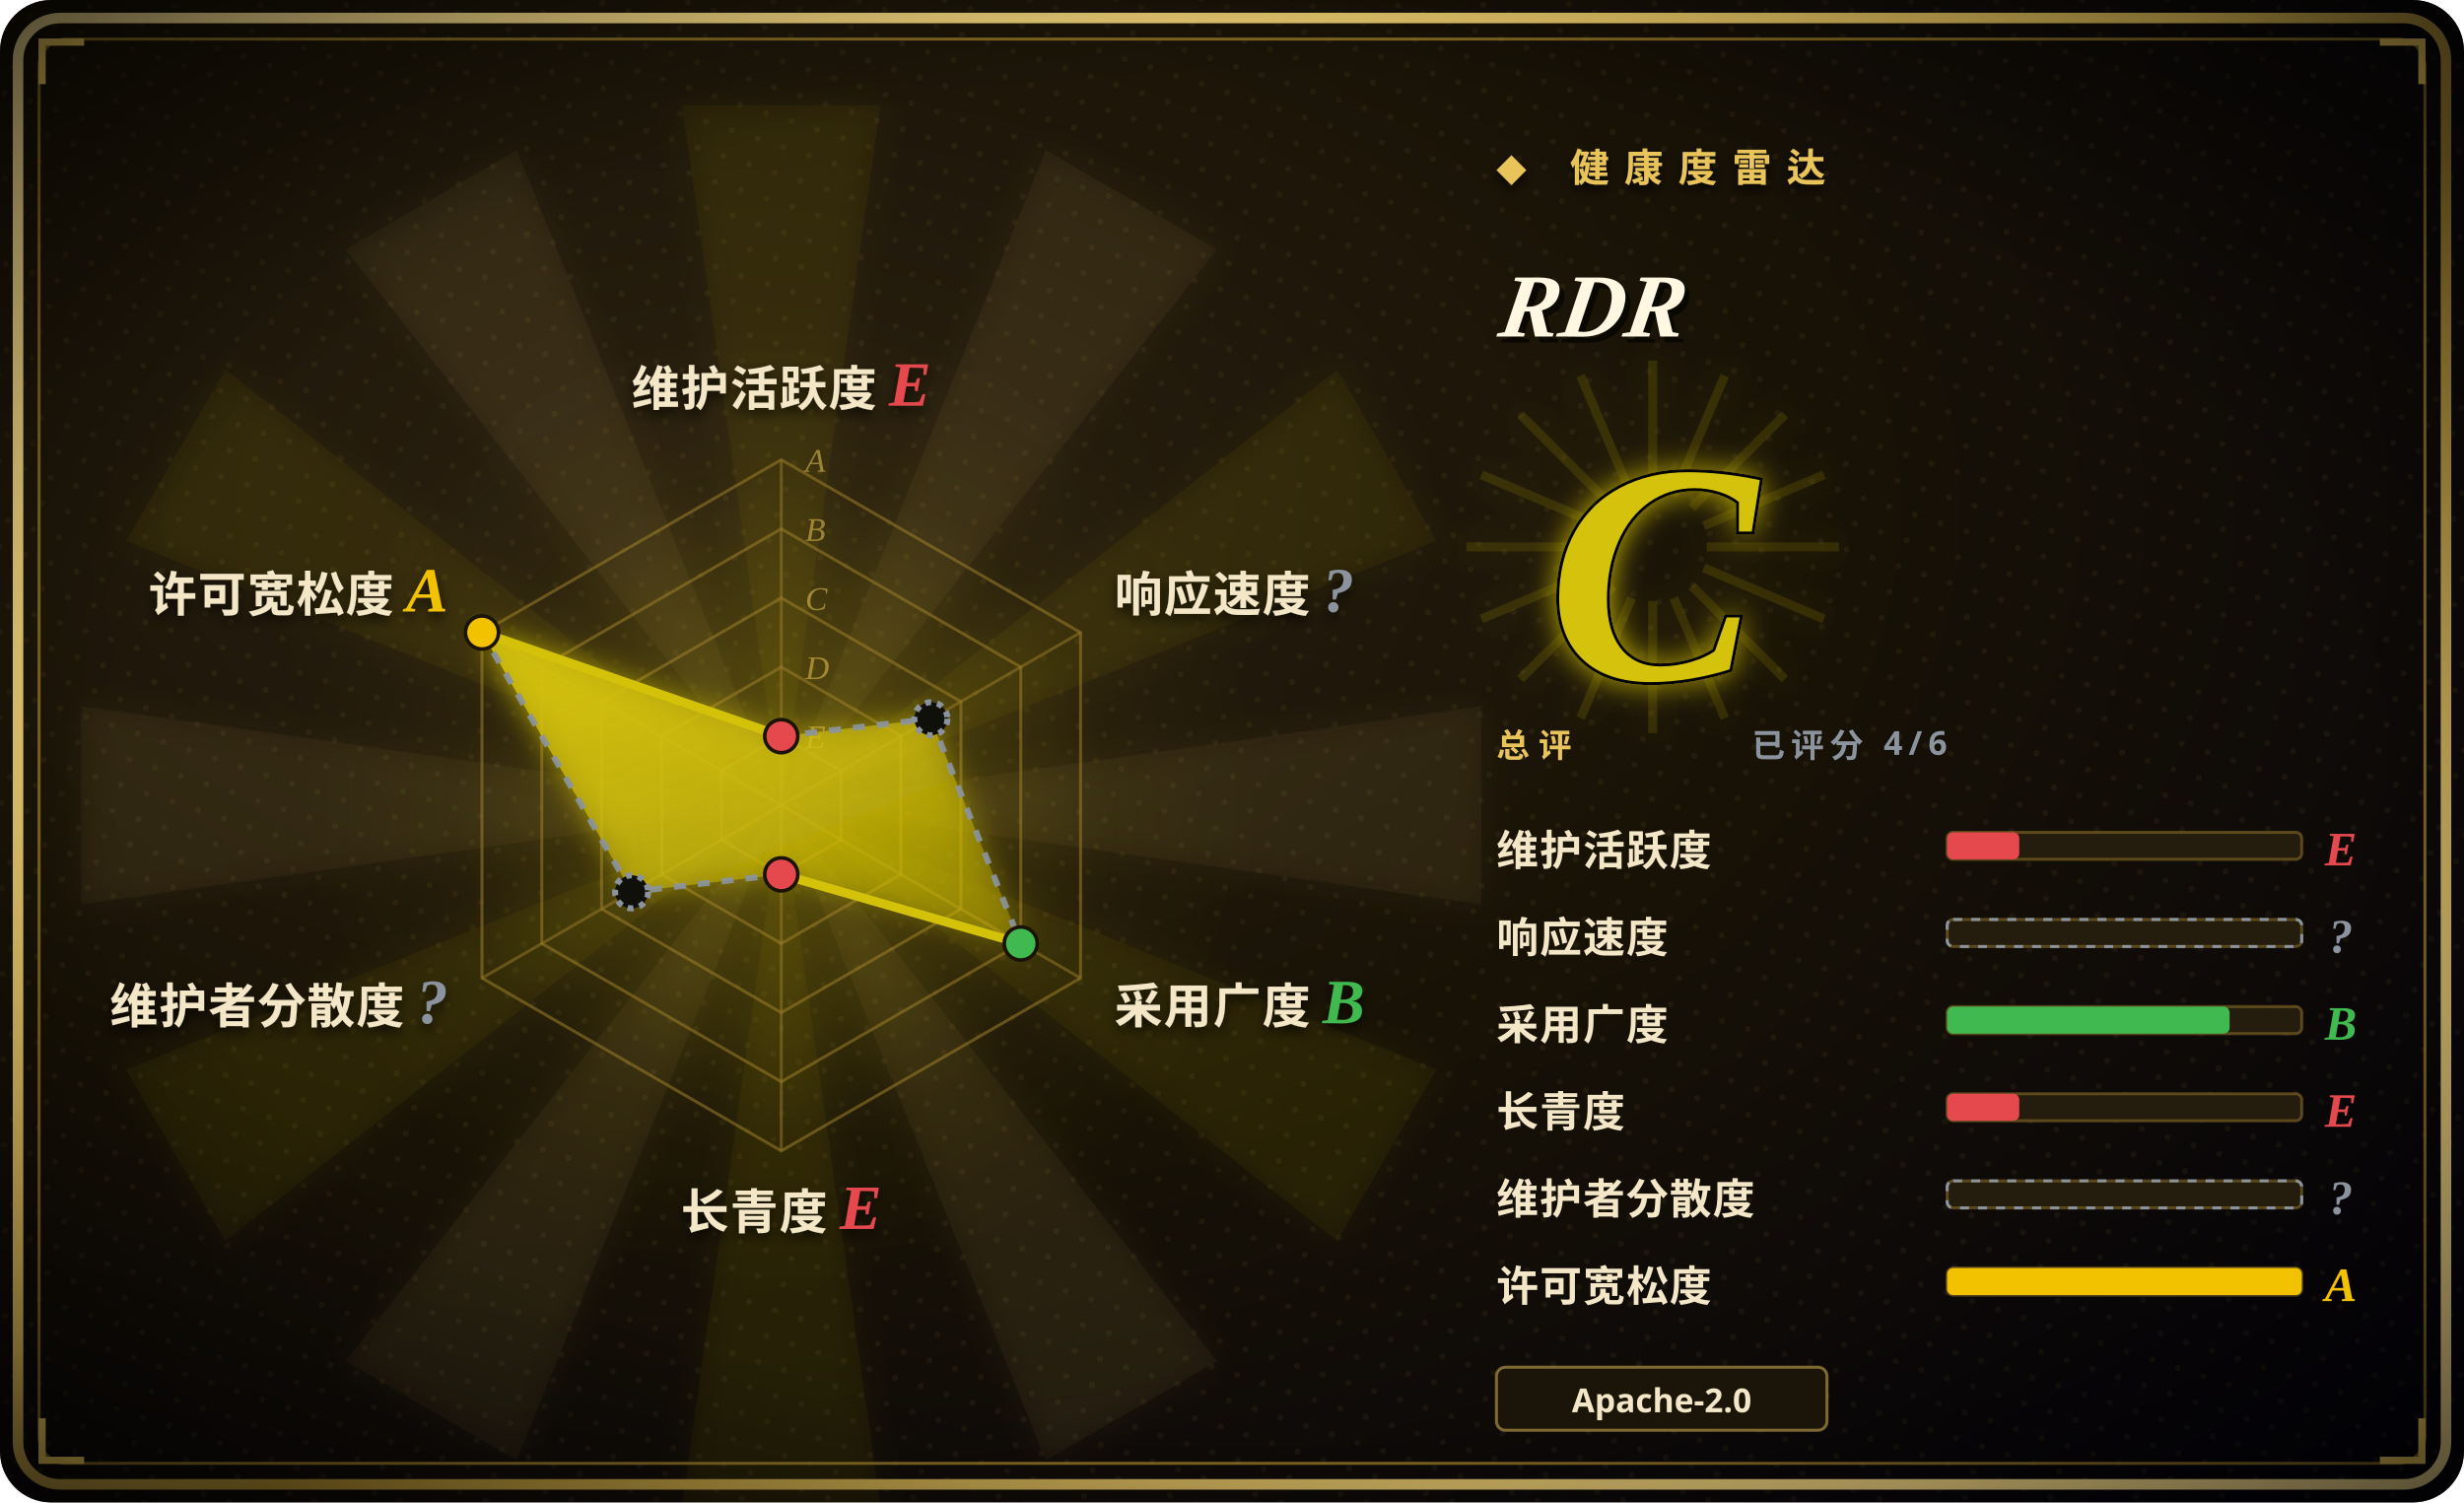
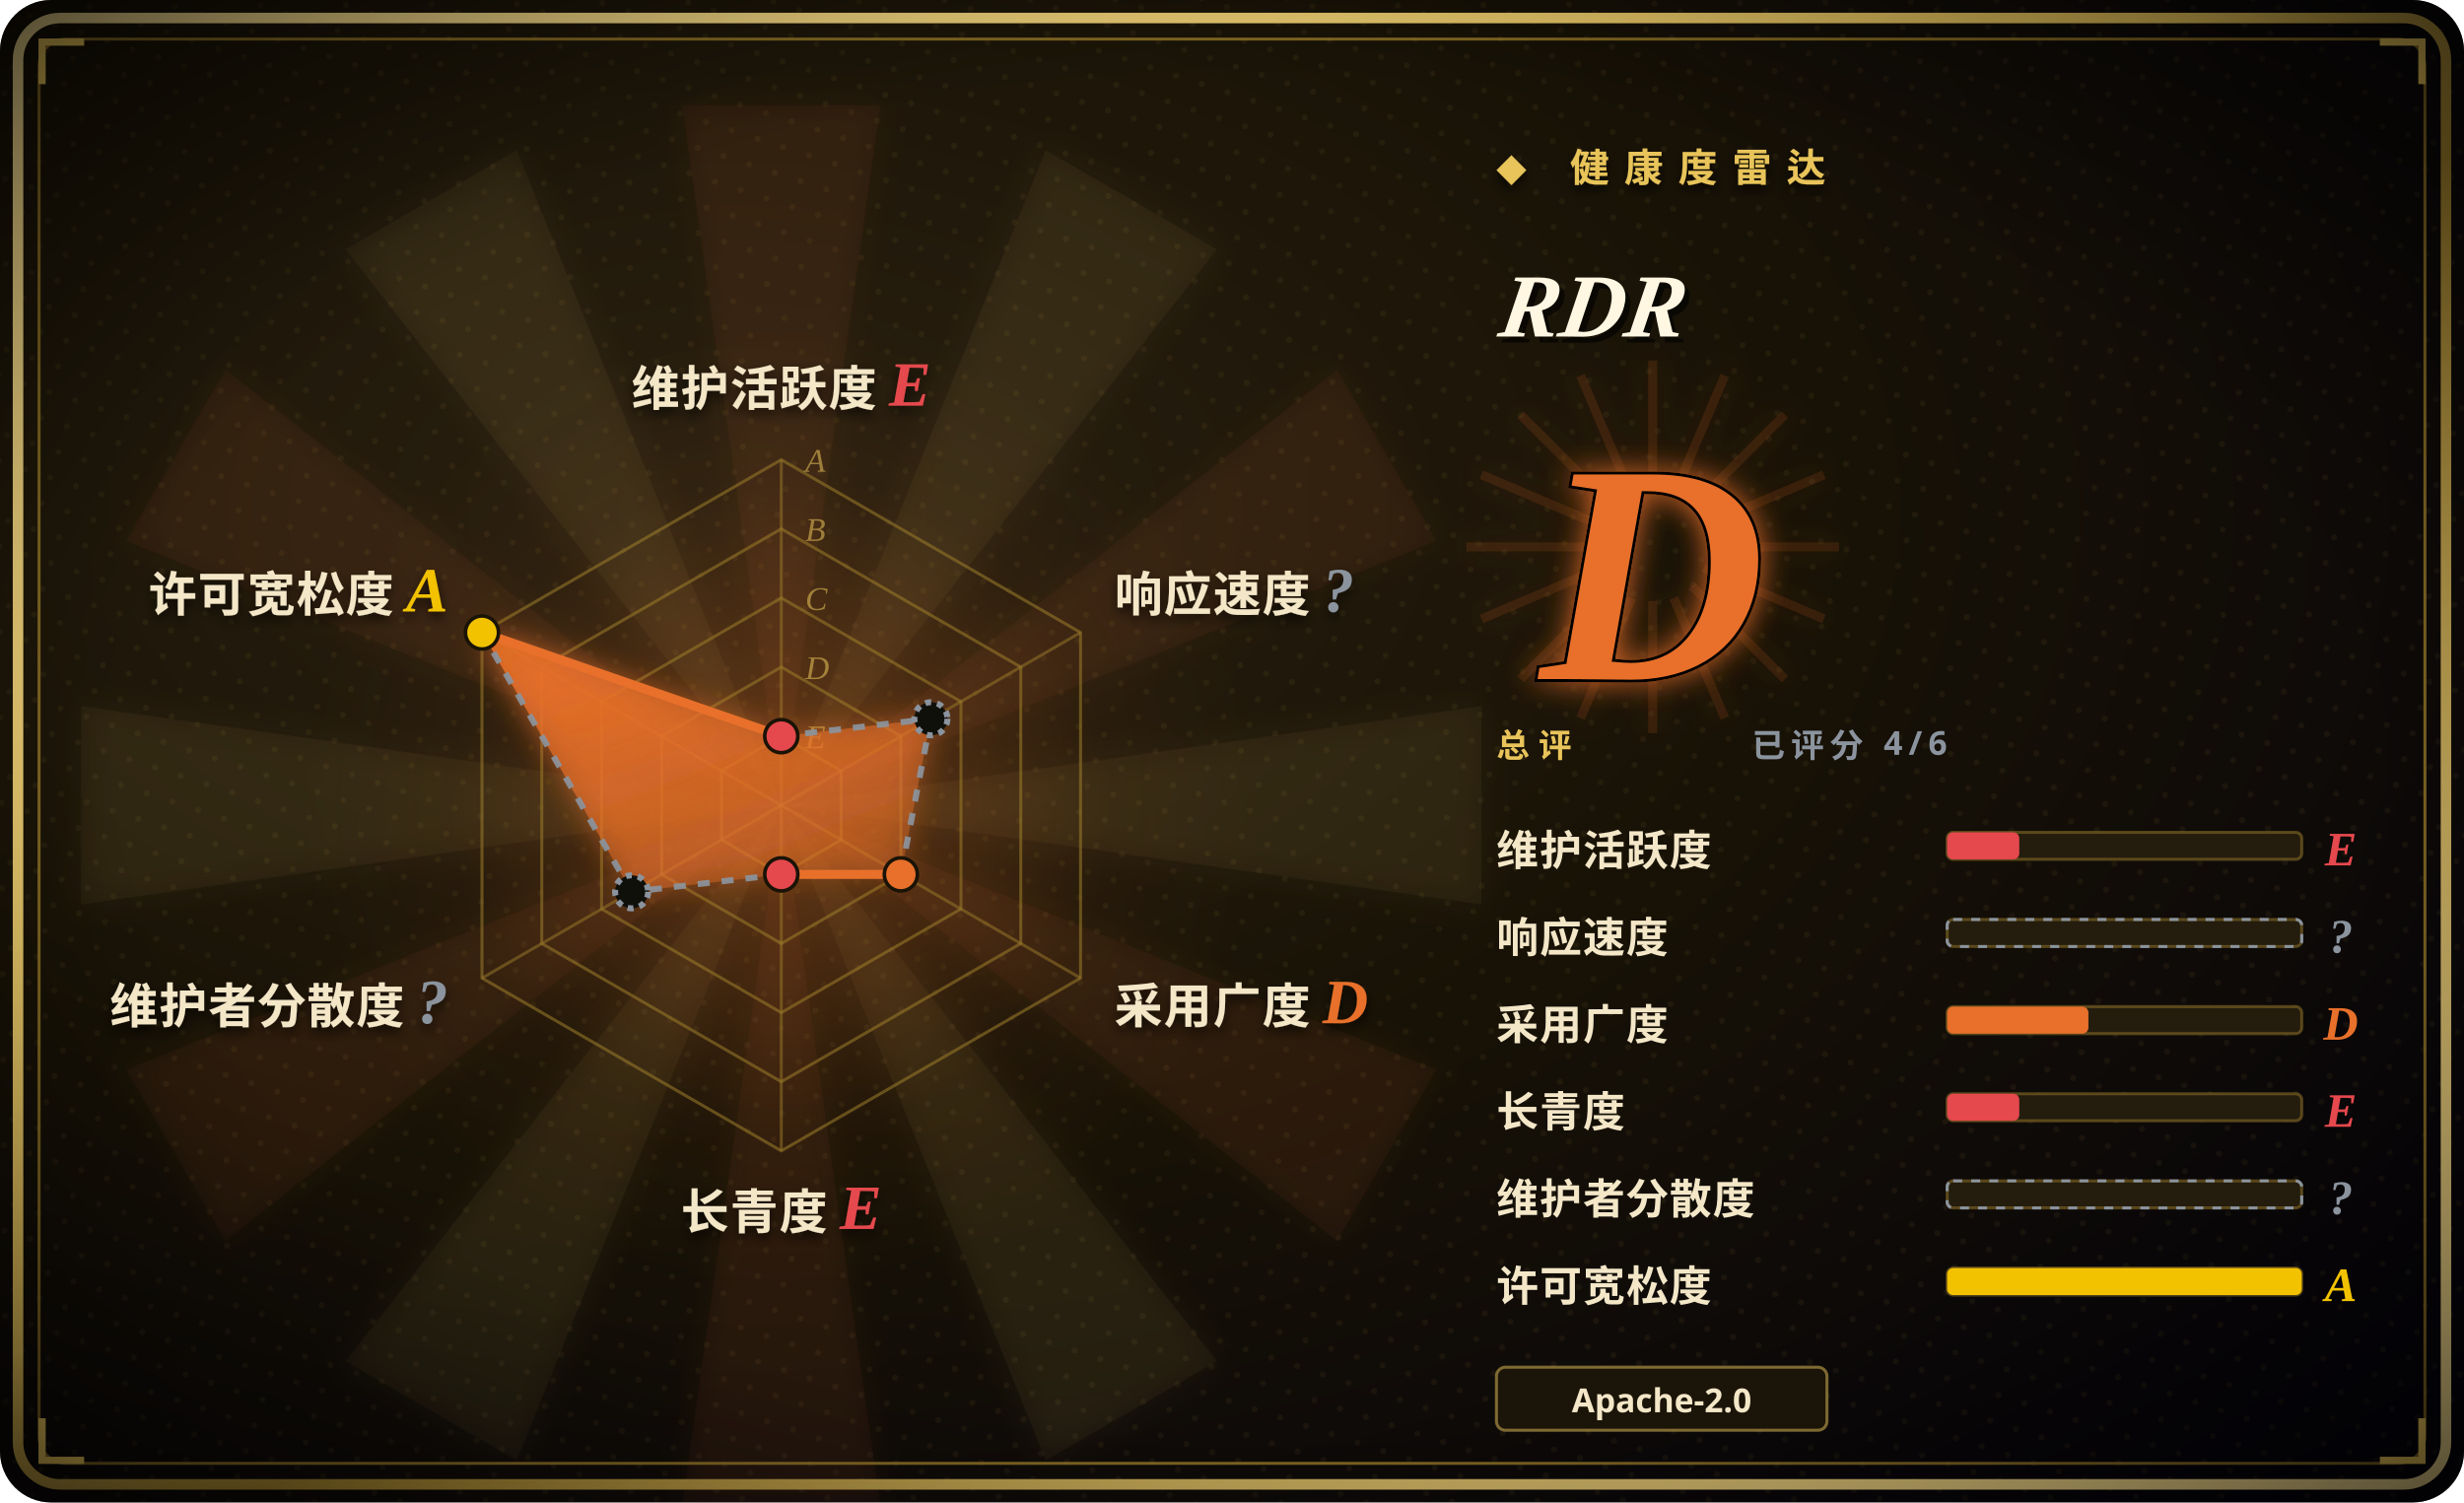
<svg xmlns="http://www.w3.org/2000/svg" width="820" height="500" viewBox="0 0 820 500">
  <defs>
    <radialGradient id="bg" cx="30%" cy="34%" r="90%">
      <stop offset="0%" stop-color="#2a2010" />
      <stop offset="48%" stop-color="#181206" />
      <stop offset="100%" stop-color="#05030a" />
    </radialGradient>
    <radialGradient id="vig" cx="50%" cy="50%" r="72%">
      <stop offset="62%" stop-color="#000000" stop-opacity="0" />
      <stop offset="100%" stop-color="#000000" stop-opacity="0.72" />
    </radialGradient>
    <linearGradient id="frame" x1="0" y1="0" x2="1" y2="1">
      <stop offset="0%" stop-color="#f6dd92" />
      <stop offset="45%" stop-color="#E8C45A" />
      <stop offset="55%" stop-color="#9c7d2a" />
      <stop offset="100%" stop-color="#f6dd92" />
    </linearGradient>
    <linearGradient id="poly" x1="0" y1="0" x2="0.7" y2="1">
-       <stop offset="0%" stop-color="#D4C20A" stop-opacity="0.92" />
-       <stop offset="100%" stop-color="#D4C20A" stop-opacity="0.34" />
+       <stop offset="0%" stop-color="#E8702A" stop-opacity="0.92" />
+       <stop offset="100%" stop-color="#E8702A" stop-opacity="0.34" />
    </linearGradient>
    <radialGradient id="halo" cx="50%" cy="50%" r="50%">
-       <stop offset="0%" stop-color="#D4C20A" stop-opacity="0.34" />
-       <stop offset="68%" stop-color="#D4C20A" stop-opacity="0.04" />
-       <stop offset="100%" stop-color="#D4C20A" stop-opacity="0" />
+       <stop offset="0%" stop-color="#E8702A" stop-opacity="0.34" />
+       <stop offset="68%" stop-color="#E8702A" stop-opacity="0.04" />
+       <stop offset="100%" stop-color="#E8702A" stop-opacity="0" />
    </radialGradient>
    <filter id="glow" x="-60%" y="-60%" width="220%" height="220%">
      <feGaussianBlur stdDeviation="5" result="b" />
      <feMerge>
        <feMergeNode in="b" />
        <feMergeNode in="SourceGraphic" />
      </feMerge>
    </filter>
    <filter id="soft" x="-30%" y="-30%" width="160%" height="160%">
      <feDropShadow dx="0" dy="2" stdDeviation="2" flood-color="#000" flood-opacity="0.7" />
    </filter>
    <pattern id="halftone" width="9" height="9" patternUnits="userSpaceOnUse" patternTransform="rotate(18)">
      <circle cx="2" cy="2" r="1" fill="#E8C45A" fill-opacity="0.06" />
    </pattern>
  </defs>
  <rect width="820" height="500" rx="17" fill="url(#bg)" />
  <rect width="820" height="500" rx="17" fill="url(#halftone)" />
  <g opacity="0.5" filter="url(#glow)">
    <path d="M260,268 L493,235 L493,301 Z" fill="#E8C45A" fill-opacity="0.10" />
-     <path d="M260,268 L478,356 L445,413 Z" fill="#D4C20A" fill-opacity="0.10" />
+     <path d="M260,268 L478,356 L445,413 Z" fill="#E8702A" fill-opacity="0.10" />
    <path d="M260,268 L405,453 L348,486 Z" fill="#E8C45A" fill-opacity="0.10" />
-     <path d="M260,268 L293,501 L227,501 Z" fill="#D4C20A" fill-opacity="0.10" />
+     <path d="M260,268 L293,501 L227,501 Z" fill="#E8702A" fill-opacity="0.10" />
    <path d="M260,268 L172,486 L115,453 Z" fill="#E8C45A" fill-opacity="0.10" />
-     <path d="M260,268 L75,413 L42,356 Z" fill="#D4C20A" fill-opacity="0.10" />
+     <path d="M260,268 L75,413 L42,356 Z" fill="#E8702A" fill-opacity="0.10" />
    <path d="M260,268 L27,301 L27,235 Z" fill="#E8C45A" fill-opacity="0.10" />
-     <path d="M260,268 L42,180 L75,123 Z" fill="#D4C20A" fill-opacity="0.10" />
+     <path d="M260,268 L42,180 L75,123 Z" fill="#E8702A" fill-opacity="0.10" />
    <path d="M260,268 L115,83 L172,50 Z" fill="#E8C45A" fill-opacity="0.10" />
-     <path d="M260,268 L227,35 L293,35 Z" fill="#D4C20A" fill-opacity="0.10" />
+     <path d="M260,268 L227,35 L293,35 Z" fill="#E8702A" fill-opacity="0.10" />
    <path d="M260,268 L348,50 L405,83 Z" fill="#E8C45A" fill-opacity="0.10" />
-     <path d="M260,268 L445,123 L478,180 Z" fill="#D4C20A" fill-opacity="0.10" />
+     <path d="M260,268 L445,123 L478,180 Z" fill="#E8702A" fill-opacity="0.10" />
  </g>
  <circle cx="260" cy="268" r="161" fill="url(#halo)" />
  <rect x="6" y="6" width="808" height="488" rx="14" fill="none" stroke="url(#frame)" stroke-width="3.5" />
  <rect x="13" y="13" width="794" height="474" rx="9" fill="none" stroke="#9c7d2a" stroke-width="1" stroke-opacity="0.8" />
  <path d="M14,28 L14,14 L28,14" fill="none" stroke="#E8C45A" stroke-width="2.4" />
  <path d="M806,28 L806,14 L792,14" fill="none" stroke="#E8C45A" stroke-width="2.4" />
  <path d="M14,472 L14,486 L28,486" fill="none" stroke="#E8C45A" stroke-width="2.4" />
  <path d="M806,472 L806,486 L792,486" fill="none" stroke="#E8C45A" stroke-width="2.4" />
  <rect width="820" height="500" rx="17" fill="url(#vig)" />
  <polygon points="260.0,153.0 359.6,210.5 359.6,325.5 260.0,383.0 160.4,325.5 160.4,210.5" fill="none" stroke="#9c7d2a" stroke-opacity="0.55" stroke-width="1" />
  <polygon points="260.0,176.0 339.7,222.0 339.7,314.0 260.0,360.0 180.3,314.0 180.3,222.0" fill="none" stroke="#9c7d2a" stroke-opacity="0.55" stroke-width="1" />
  <polygon points="260.0,199.0 319.8,233.5 319.8,302.5 260.0,337.0 200.2,302.5 200.2,233.5" fill="none" stroke="#9c7d2a" stroke-opacity="0.55" stroke-width="1" />
  <polygon points="260.0,222.0 299.8,245.0 299.8,291.0 260.0,314.0 220.2,291.0 220.2,245.0" fill="none" stroke="#9c7d2a" stroke-opacity="0.55" stroke-width="1" />
  <polygon points="260.0,245.0 279.9,256.5 279.9,279.5 260.0,291.0 240.1,279.5 240.1,256.5" fill="none" stroke="#9c7d2a" stroke-opacity="0.55" stroke-width="1" />
  <line x1="260" y1="268" x2="260.0" y2="153.0" stroke="#9c7d2a" stroke-opacity="0.5" stroke-width="1" />
  <line x1="260" y1="268" x2="359.6" y2="210.5" stroke="#9c7d2a" stroke-opacity="0.5" stroke-width="1" />
  <line x1="260" y1="268" x2="359.6" y2="325.5" stroke="#9c7d2a" stroke-opacity="0.5" stroke-width="1" />
  <line x1="260" y1="268" x2="260.0" y2="383.0" stroke="#9c7d2a" stroke-opacity="0.5" stroke-width="1" />
  <line x1="260" y1="268" x2="160.4" y2="325.5" stroke="#9c7d2a" stroke-opacity="0.5" stroke-width="1" />
  <line x1="260" y1="268" x2="160.4" y2="210.5" stroke="#9c7d2a" stroke-opacity="0.5" stroke-width="1" />
  <text x="268" y="157.0" font-size="11" font-style="italic" fill="#E8C45A" fill-opacity="0.55" font-family="'Georgia','Times New Roman',serif">A</text>
  <text x="268" y="180.0" font-size="11" font-style="italic" fill="#E8C45A" fill-opacity="0.55" font-family="'Georgia','Times New Roman',serif">B</text>
  <text x="268" y="203.0" font-size="11" font-style="italic" fill="#E8C45A" fill-opacity="0.55" font-family="'Georgia','Times New Roman',serif">C</text>
  <text x="268" y="226.0" font-size="11" font-style="italic" fill="#E8C45A" fill-opacity="0.55" font-family="'Georgia','Times New Roman',serif">D</text>
  <text x="268" y="249.0" font-size="11" font-style="italic" fill="#E8C45A" fill-opacity="0.55" font-family="'Georgia','Times New Roman',serif">E</text>
-   <polygon points="260.0,245.0 309.8,239.2 339.7,314.0 260.0,291.0 210.2,296.8 160.4,210.5" fill="url(#poly)" filter="url(#glow)" />
+   <polygon points="260.0,245.0 309.8,239.2 299.8,291.0 260.0,291.0 210.2,296.8 160.4,210.5" fill="url(#poly)" filter="url(#glow)" />
  <line x1="260.0" y1="245.0" x2="309.8" y2="239.2" stroke="#8B949E" stroke-width="2" stroke-dasharray="4 4" stroke-opacity="0.92" />
-   <line x1="309.8" y1="239.2" x2="339.7" y2="314.0" stroke="#8B949E" stroke-width="2" stroke-dasharray="4 4" stroke-opacity="0.92" />
-   <line x1="339.7" y1="314.0" x2="260.0" y2="291.0" stroke="#D4C20A" stroke-width="3" />
+   <line x1="309.8" y1="239.2" x2="299.8" y2="291.0" stroke="#8B949E" stroke-width="2" stroke-dasharray="4 4" stroke-opacity="0.92" />
+   <line x1="299.8" y1="291.0" x2="260.0" y2="291.0" stroke="#E8702A" stroke-width="3" />
  <line x1="260.0" y1="291.0" x2="210.2" y2="296.8" stroke="#8B949E" stroke-width="2" stroke-dasharray="4 4" stroke-opacity="0.92" />
  <line x1="210.2" y1="296.8" x2="160.4" y2="210.5" stroke="#8B949E" stroke-width="2" stroke-dasharray="4 4" stroke-opacity="0.92" />
-   <line x1="160.4" y1="210.5" x2="260.0" y2="245.0" stroke="#D4C20A" stroke-width="3" />
+   <line x1="160.4" y1="210.5" x2="260.0" y2="245.0" stroke="#E8702A" stroke-width="3" />
  <circle cx="260.0" cy="245.0" r="5.5" fill="#E5484D" stroke="#1a1306" stroke-width="1.2" />
  <circle cx="309.8" cy="239.2" r="5.5" fill="#10100b" stroke="#8B949E" stroke-width="2" stroke-dasharray="2 2" />
-   <circle cx="339.7" cy="314.0" r="5.5" fill="#3FB950" stroke="#1a1306" stroke-width="1.2" />
+   <circle cx="299.8" cy="291.0" r="5.5" fill="#E8702A" stroke="#1a1306" stroke-width="1.2" />
  <circle cx="260.0" cy="291.0" r="5.5" fill="#E5484D" stroke="#1a1306" stroke-width="1.2" />
  <circle cx="210.2" cy="296.8" r="5.5" fill="#10100b" stroke="#8B949E" stroke-width="2" stroke-dasharray="2 2" />
  <circle cx="160.4" cy="210.5" r="5.5" fill="#F2C200" stroke="#1a1306" stroke-width="1.2" />
  <text x="260.0" y="135.0" font-size="16" font-weight="900" fill="#f3e7c8" text-anchor="middle" font-family="'PingFang SC','Hiragino Sans GB','Heiti SC','Microsoft YaHei',sans-serif" letter-spacing="0.4" filter="url(#soft)">维护活跃度 <tspan fill="#E5484D" font-family="'Georgia','Times New Roman',serif" font-style="italic" font-size="21">E</tspan>
  </text>
  <text x="370.9" y="203.5" font-size="16" font-weight="900" fill="#f3e7c8" text-anchor="start" font-family="'PingFang SC','Hiragino Sans GB','Heiti SC','Microsoft YaHei',sans-serif" letter-spacing="0.4" filter="url(#soft)">响应速度 <tspan fill="#8B949E" font-family="'Georgia','Times New Roman',serif" font-style="italic" font-size="21">?</tspan>
  </text>
-   <text x="370.9" y="340.5" font-size="16" font-weight="900" fill="#f3e7c8" text-anchor="start" font-family="'PingFang SC','Hiragino Sans GB','Heiti SC','Microsoft YaHei',sans-serif" letter-spacing="0.4" filter="url(#soft)">采用广度 <tspan fill="#3FB950" font-family="'Georgia','Times New Roman',serif" font-style="italic" font-size="21">B</tspan>
+   <text x="370.9" y="340.5" font-size="16" font-weight="900" fill="#f3e7c8" text-anchor="start" font-family="'PingFang SC','Hiragino Sans GB','Heiti SC','Microsoft YaHei',sans-serif" letter-spacing="0.4" filter="url(#soft)">采用广度 <tspan fill="#E8702A" font-family="'Georgia','Times New Roman',serif" font-style="italic" font-size="21">D</tspan>
  </text>
  <text x="260.0" y="409.0" font-size="16" font-weight="900" fill="#f3e7c8" text-anchor="middle" font-family="'PingFang SC','Hiragino Sans GB','Heiti SC','Microsoft YaHei',sans-serif" letter-spacing="0.4" filter="url(#soft)">长青度 <tspan fill="#E5484D" font-family="'Georgia','Times New Roman',serif" font-style="italic" font-size="21">E</tspan>
  </text>
  <text x="149.1" y="340.5" font-size="16" font-weight="900" fill="#f3e7c8" text-anchor="end" font-family="'PingFang SC','Hiragino Sans GB','Heiti SC','Microsoft YaHei',sans-serif" letter-spacing="0.4" filter="url(#soft)">维护者分散度 <tspan fill="#8B949E" font-family="'Georgia','Times New Roman',serif" font-style="italic" font-size="21">?</tspan>
  </text>
  <text x="149.1" y="203.5" font-size="16" font-weight="900" fill="#f3e7c8" text-anchor="end" font-family="'PingFang SC','Hiragino Sans GB','Heiti SC','Microsoft YaHei',sans-serif" letter-spacing="0.4" filter="url(#soft)">许可宽松度 <tspan fill="#F2C200" font-family="'Georgia','Times New Roman',serif" font-style="italic" font-size="21">A</tspan>
  </text>
  <text x="498" y="60" font-size="13" letter-spacing="5" fill="#E8C45A" font-weight="900" font-family="'PingFang SC','Hiragino Sans GB','Heiti SC','Microsoft YaHei',sans-serif" filter="url(#soft)">◆ 健康度雷达</text>
  <g transform="translate(498,112) skewX(-9)">
    <text x="2" y="2" font-size="30" font-weight="900" font-style="italic" fill="#000" fill-opacity="0.6" font-family="'Georgia','Times New Roman',serif">RDR</text>
    <text x="0" y="0" font-size="30" font-weight="900" font-style="italic" fill="#fff7e2" font-family="'Georgia','Times New Roman',serif">RDR</text>
  </g>
  <line x1="498" y1="124" x2="648" y2="124" stroke="url(#frame)" stroke-width="2" />
  <g opacity="0.85" filter="url(#glow)">
-     <line x1="568" y1="182" x2="612" y2="182" stroke="#D4C20A" stroke-opacity="0.16" stroke-width="3" />
-     <line x1="567" y1="189" x2="607" y2="206" stroke="#D4C20A" stroke-opacity="0.16" stroke-width="3" />
-     <line x1="563" y1="195" x2="594" y2="226" stroke="#D4C20A" stroke-opacity="0.16" stroke-width="3" />
-     <line x1="557" y1="199" x2="574" y2="239" stroke="#D4C20A" stroke-opacity="0.16" stroke-width="3" />
-     <line x1="550" y1="200" x2="550" y2="244" stroke="#D4C20A" stroke-opacity="0.16" stroke-width="3" />
-     <line x1="543" y1="199" x2="526" y2="239" stroke="#D4C20A" stroke-opacity="0.16" stroke-width="3" />
-     <line x1="537" y1="195" x2="506" y2="226" stroke="#D4C20A" stroke-opacity="0.16" stroke-width="3" />
-     <line x1="533" y1="189" x2="493" y2="206" stroke="#D4C20A" stroke-opacity="0.16" stroke-width="3" />
-     <line x1="532" y1="182" x2="488" y2="182" stroke="#D4C20A" stroke-opacity="0.16" stroke-width="3" />
-     <line x1="533" y1="175" x2="493" y2="158" stroke="#D4C20A" stroke-opacity="0.16" stroke-width="3" />
-     <line x1="537" y1="169" x2="506" y2="138" stroke="#D4C20A" stroke-opacity="0.16" stroke-width="3" />
-     <line x1="543" y1="165" x2="526" y2="125" stroke="#D4C20A" stroke-opacity="0.16" stroke-width="3" />
-     <line x1="550" y1="164" x2="550" y2="120" stroke="#D4C20A" stroke-opacity="0.16" stroke-width="3" />
-     <line x1="557" y1="165" x2="574" y2="125" stroke="#D4C20A" stroke-opacity="0.16" stroke-width="3" />
-     <line x1="563" y1="169" x2="594" y2="138" stroke="#D4C20A" stroke-opacity="0.16" stroke-width="3" />
-     <line x1="567" y1="175" x2="607" y2="158" stroke="#D4C20A" stroke-opacity="0.16" stroke-width="3" />
+     <line x1="568" y1="182" x2="612" y2="182" stroke="#E8702A" stroke-opacity="0.16" stroke-width="3" />
+     <line x1="567" y1="189" x2="607" y2="206" stroke="#E8702A" stroke-opacity="0.16" stroke-width="3" />
+     <line x1="563" y1="195" x2="594" y2="226" stroke="#E8702A" stroke-opacity="0.16" stroke-width="3" />
+     <line x1="557" y1="199" x2="574" y2="239" stroke="#E8702A" stroke-opacity="0.16" stroke-width="3" />
+     <line x1="550" y1="200" x2="550" y2="244" stroke="#E8702A" stroke-opacity="0.16" stroke-width="3" />
+     <line x1="543" y1="199" x2="526" y2="239" stroke="#E8702A" stroke-opacity="0.16" stroke-width="3" />
+     <line x1="537" y1="195" x2="506" y2="226" stroke="#E8702A" stroke-opacity="0.16" stroke-width="3" />
+     <line x1="533" y1="189" x2="493" y2="206" stroke="#E8702A" stroke-opacity="0.16" stroke-width="3" />
+     <line x1="532" y1="182" x2="488" y2="182" stroke="#E8702A" stroke-opacity="0.16" stroke-width="3" />
+     <line x1="533" y1="175" x2="493" y2="158" stroke="#E8702A" stroke-opacity="0.16" stroke-width="3" />
+     <line x1="537" y1="169" x2="506" y2="138" stroke="#E8702A" stroke-opacity="0.16" stroke-width="3" />
+     <line x1="543" y1="165" x2="526" y2="125" stroke="#E8702A" stroke-opacity="0.16" stroke-width="3" />
+     <line x1="550" y1="164" x2="550" y2="120" stroke="#E8702A" stroke-opacity="0.16" stroke-width="3" />
+     <line x1="557" y1="165" x2="574" y2="125" stroke="#E8702A" stroke-opacity="0.16" stroke-width="3" />
+     <line x1="563" y1="169" x2="594" y2="138" stroke="#E8702A" stroke-opacity="0.16" stroke-width="3" />
+     <line x1="567" y1="175" x2="607" y2="158" stroke="#E8702A" stroke-opacity="0.16" stroke-width="3" />
  </g>
-   <text x="550" y="226" font-size="104" font-weight="900" font-style="italic" text-anchor="middle" fill="#D4C20A" stroke="#000" stroke-width="2" paint-order="stroke" font-family="'Georgia','Times New Roman',serif" filter="url(#glow)">C</text>
+   <text x="550" y="226" font-size="104" font-weight="900" font-style="italic" text-anchor="middle" fill="#E8702A" stroke="#000" stroke-width="2" paint-order="stroke" font-family="'Georgia','Times New Roman',serif" filter="url(#glow)">D</text>
  <text x="498" y="252" font-size="11" letter-spacing="3" fill="#E8C45A" font-family="'PingFang SC','Hiragino Sans GB','Heiti SC','Microsoft YaHei',sans-serif" font-weight="900">总评</text>
  <text x="648" y="252" font-size="11" letter-spacing="2" fill="#8B949E" font-family="'PingFang SC','Hiragino Sans GB','Heiti SC','Microsoft YaHei',sans-serif" font-weight="900" text-anchor="end">已评分 4/6</text>
  <text x="498" y="288" font-size="14" font-weight="900" fill="#f3e7c8" font-family="'PingFang SC','Hiragino Sans GB','Heiti SC','Microsoft YaHei',sans-serif" letter-spacing="0.4">维护活跃度</text>
  <rect x="648" y="277" width="118" height="9" rx="2" fill="#241d0e" stroke="#9c7d2a" stroke-opacity="0.5" />
  <rect x="648" y="277" width="24" height="9" rx="2" fill="#E5484D" />
  <text x="779" y="288" font-size="16" font-weight="900" font-style="italic" fill="#E5484D" font-family="'Georgia','Times New Roman',serif" text-anchor="middle">E</text>
  <text x="498" y="317" font-size="14" font-weight="900" fill="#f3e7c8" font-family="'PingFang SC','Hiragino Sans GB','Heiti SC','Microsoft YaHei',sans-serif" letter-spacing="0.4">响应速度</text>
  <rect x="648" y="306" width="118" height="9" rx="2" fill="#241d0e" stroke="#9c7d2a" stroke-opacity="0.5" />
  <rect x="648" y="306" width="118" height="9" rx="2" fill="none" stroke="#8B949E" stroke-dasharray="3 3" />
  <text x="779" y="317" font-size="16" font-weight="900" font-style="italic" fill="#8B949E" font-family="'Georgia','Times New Roman',serif" text-anchor="middle">?</text>
  <text x="498" y="346" font-size="14" font-weight="900" fill="#f3e7c8" font-family="'PingFang SC','Hiragino Sans GB','Heiti SC','Microsoft YaHei',sans-serif" letter-spacing="0.4">采用广度</text>
  <rect x="648" y="335" width="118" height="9" rx="2" fill="#241d0e" stroke="#9c7d2a" stroke-opacity="0.5" />
-   <rect x="648" y="335" width="94" height="9" rx="2" fill="#3FB950" />
-   <text x="779" y="346" font-size="16" font-weight="900" font-style="italic" fill="#3FB950" font-family="'Georgia','Times New Roman',serif" text-anchor="middle">B</text>
+   <rect x="648" y="335" width="47" height="9" rx="2" fill="#E8702A" />
+   <text x="779" y="346" font-size="16" font-weight="900" font-style="italic" fill="#E8702A" font-family="'Georgia','Times New Roman',serif" text-anchor="middle">D</text>
  <text x="498" y="375" font-size="14" font-weight="900" fill="#f3e7c8" font-family="'PingFang SC','Hiragino Sans GB','Heiti SC','Microsoft YaHei',sans-serif" letter-spacing="0.4">长青度</text>
  <rect x="648" y="364" width="118" height="9" rx="2" fill="#241d0e" stroke="#9c7d2a" stroke-opacity="0.5" />
  <rect x="648" y="364" width="24" height="9" rx="2" fill="#E5484D" />
  <text x="779" y="375" font-size="16" font-weight="900" font-style="italic" fill="#E5484D" font-family="'Georgia','Times New Roman',serif" text-anchor="middle">E</text>
  <text x="498" y="404" font-size="14" font-weight="900" fill="#f3e7c8" font-family="'PingFang SC','Hiragino Sans GB','Heiti SC','Microsoft YaHei',sans-serif" letter-spacing="0.4">维护者分散度</text>
  <rect x="648" y="393" width="118" height="9" rx="2" fill="#241d0e" stroke="#9c7d2a" stroke-opacity="0.5" />
  <rect x="648" y="393" width="118" height="9" rx="2" fill="none" stroke="#8B949E" stroke-dasharray="3 3" />
  <text x="779" y="404" font-size="16" font-weight="900" font-style="italic" fill="#8B949E" font-family="'Georgia','Times New Roman',serif" text-anchor="middle">?</text>
  <text x="498" y="433" font-size="14" font-weight="900" fill="#f3e7c8" font-family="'PingFang SC','Hiragino Sans GB','Heiti SC','Microsoft YaHei',sans-serif" letter-spacing="0.4">许可宽松度</text>
  <rect x="648" y="422" width="118" height="9" rx="2" fill="#241d0e" stroke="#9c7d2a" stroke-opacity="0.5" />
  <rect x="648" y="422" width="118" height="9" rx="2" fill="#F2C200" />
  <text x="779" y="433" font-size="16" font-weight="900" font-style="italic" fill="#F2C200" font-family="'Georgia','Times New Roman',serif" text-anchor="middle">A</text>
  <rect x="498" y="455" width="110" height="21" rx="3" fill="#1b1408" stroke="#E8C45A" stroke-opacity="0.5" />
  <text x="553.0" y="470" font-size="11" font-weight="700" fill="#f3e7c8" text-anchor="middle" font-family="'PingFang SC','Hiragino Sans GB','Heiti SC','Microsoft YaHei',sans-serif">Apache-2.0</text>
</svg>
